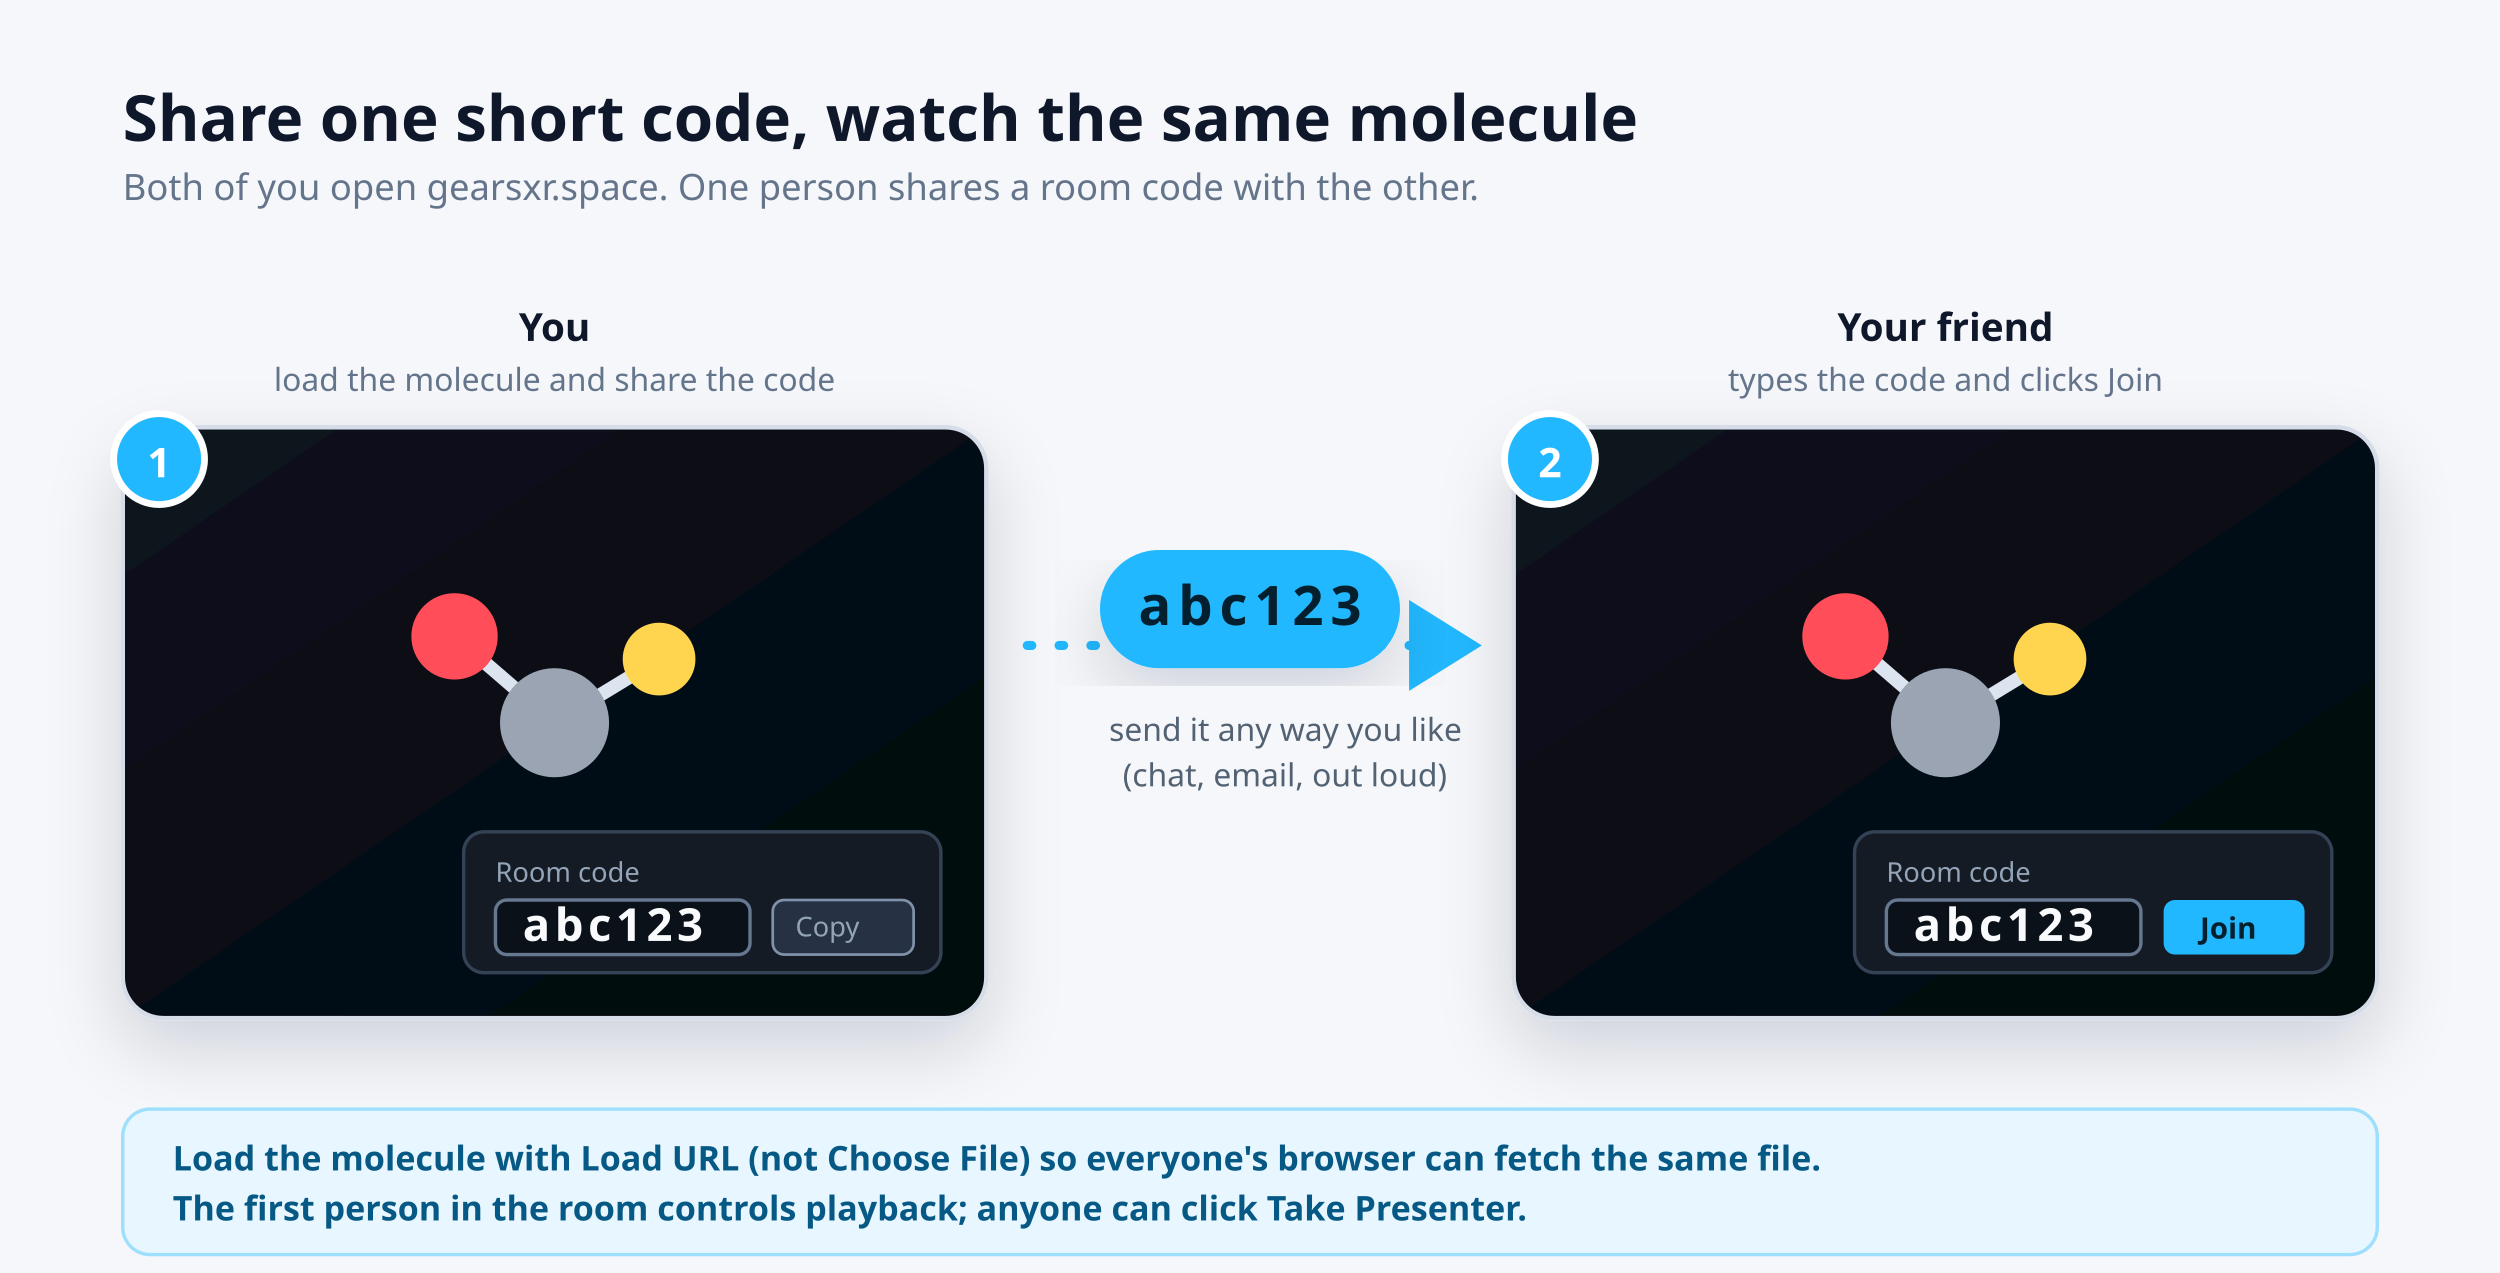
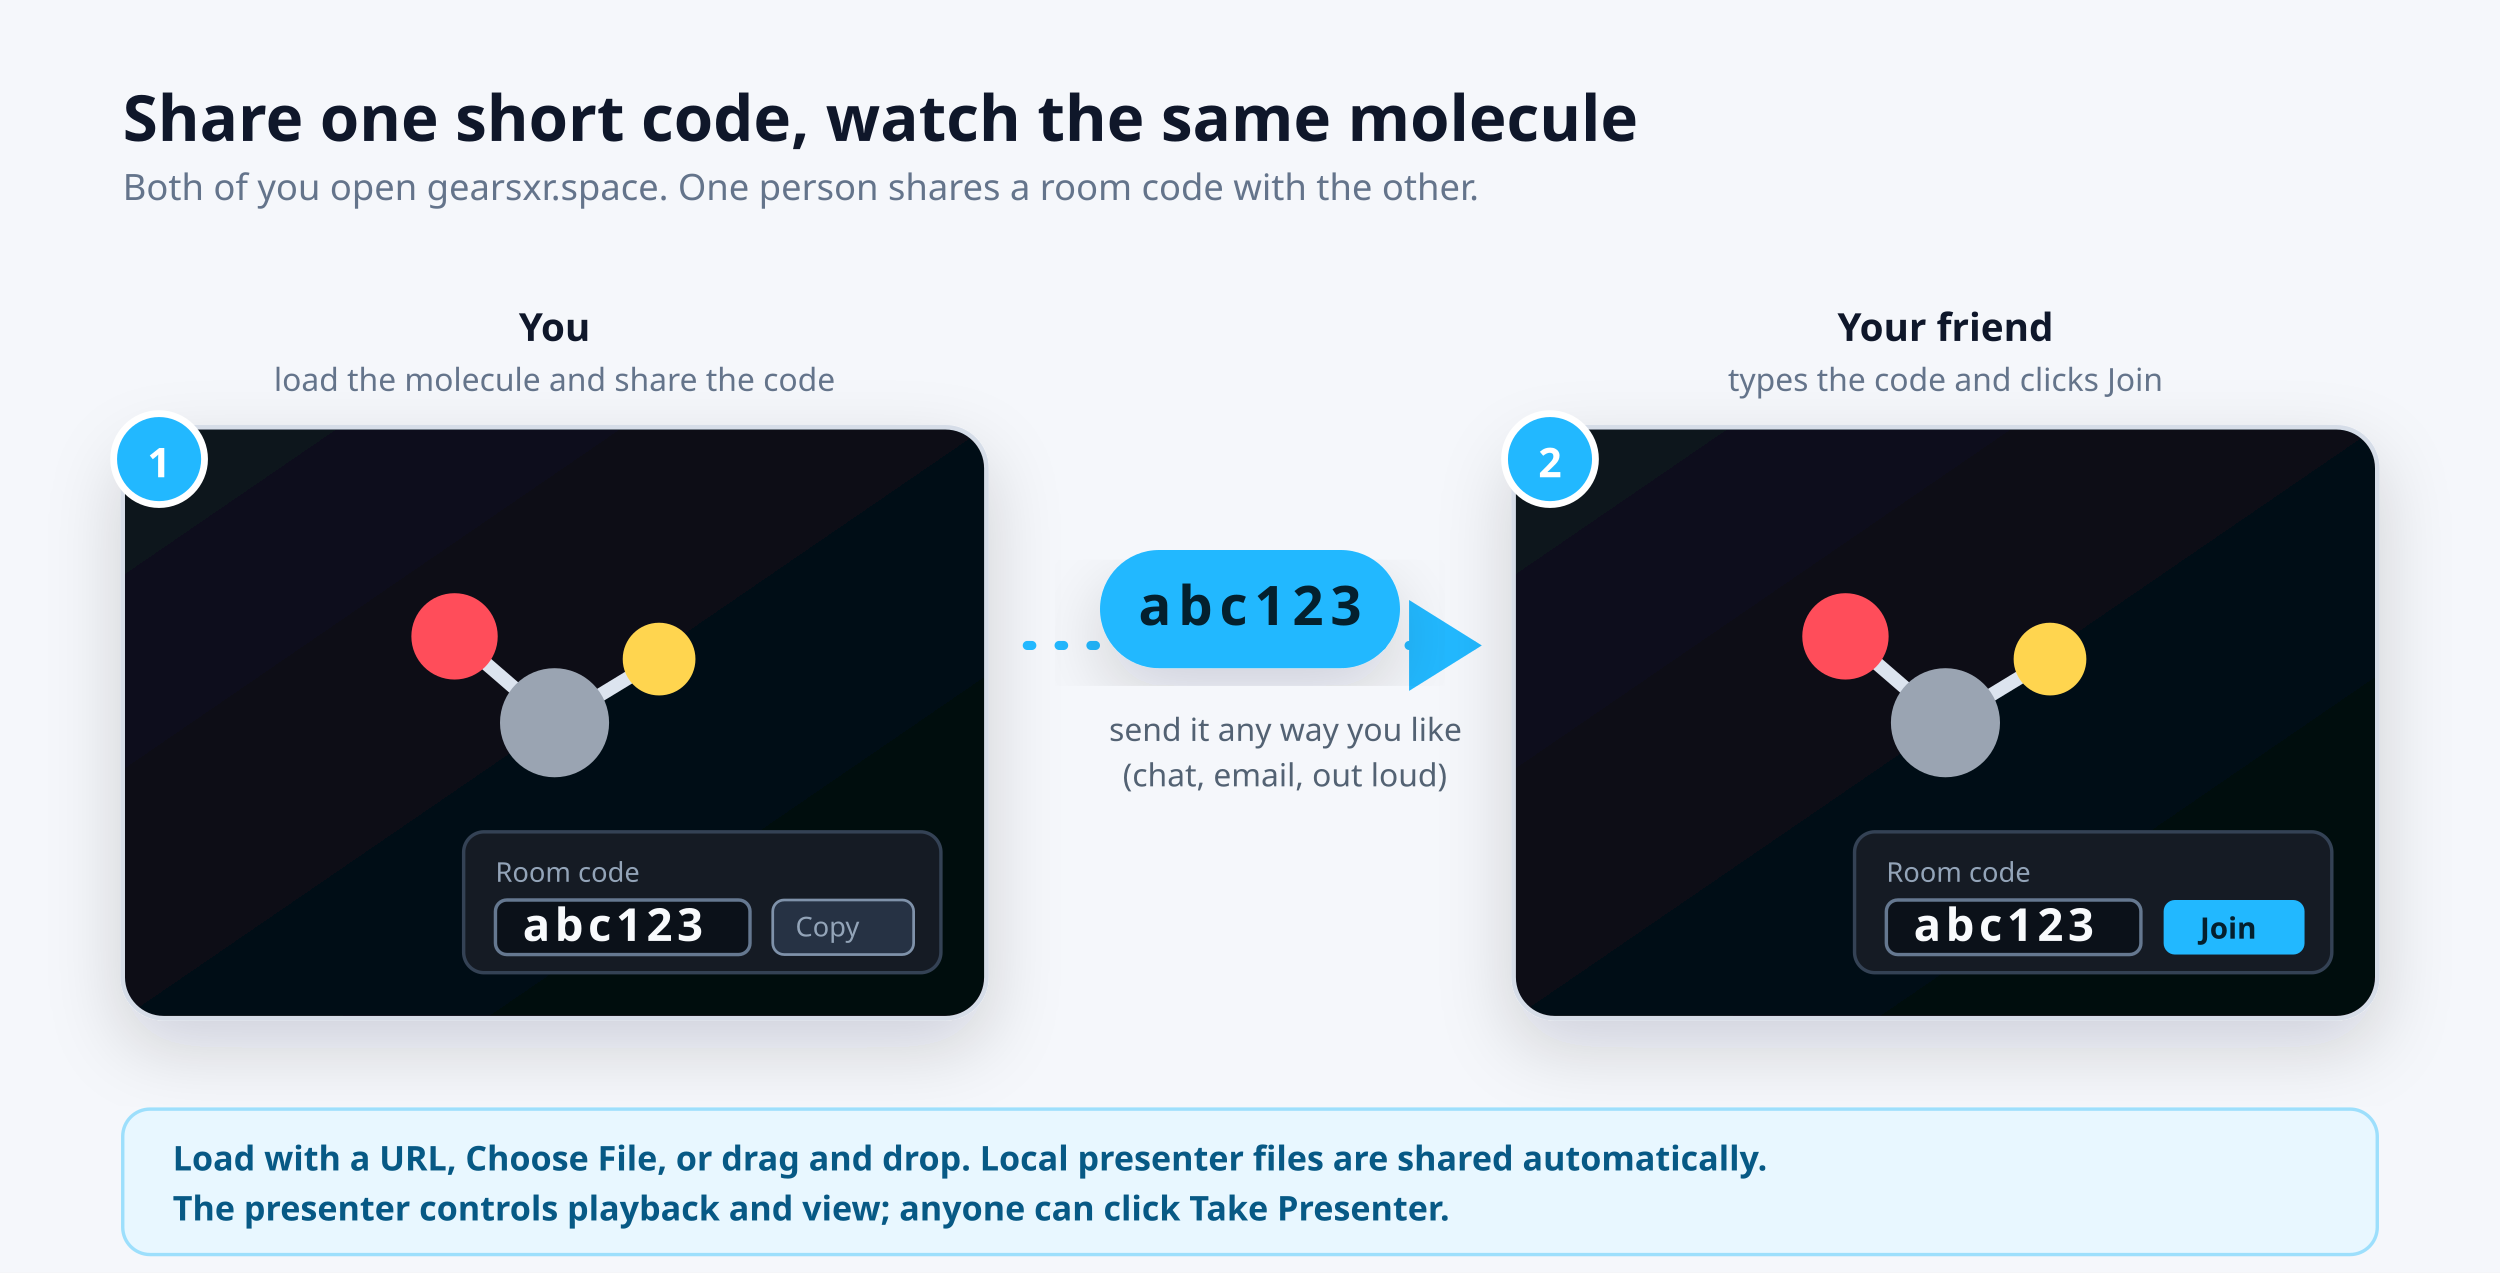
<svg xmlns="http://www.w3.org/2000/svg" width="1100" height="560" viewBox="0 0 1100 560" role="img" aria-labelledby="title desc">
  <defs>
    <filter id="shadow" x="-15%" y="-15%" width="130%" height="130%">
      <feDropShadow dx="0" dy="12" stdDeviation="16" flood-color="#0b1220" flood-opacity="0.16" />
    </filter>
    <linearGradient id="screen" x1="0" y1="0" x2="1" y2="1">
      <stop offset="0" stop-color="#08131f" />
      <stop offset="1" stop-color="#05070c" />
    </linearGradient>
    <style>
      .page { fill: #f5f7fb; }
      .screen { fill: url(#screen); stroke: #d6dde8; stroke-width: 2; filter: url(#shadow); }
      .badge { fill: #22b8ff; stroke: #ffffff; stroke-width: 3; }
      .badgeText { fill: white; font: 800 18px system-ui, sans-serif; text-anchor: middle; dominant-baseline: central; }
      .stepTitle { fill: #0f172a; font: 800 19px system-ui, sans-serif; }
      .personLabel { fill: #0f172a; font: 800 17px system-ui, sans-serif; text-anchor: middle; }
      .roleLabel { fill: #64748b; font: 14px system-ui, sans-serif; text-anchor: middle; }
      .atomBond { stroke: #dce4ef; stroke-width: 6; stroke-linecap: round; }
      .panel { fill: #151b24; stroke: #344255; stroke-width: 1.5; }
      .field { fill: #0b1119; stroke: #657890; stroke-width: 1.5; }
      .codeText { fill: #f8fafc; font: 800 20px system-ui, sans-serif; letter-spacing: 2px; }
      .muted { fill: #93a4b8; font: 12px system-ui, sans-serif; }
      .codePill { fill: #22b8ff; filter: url(#shadow); }
      .codePillText { fill: #04202e; font: 800 24px system-ui, sans-serif; text-anchor: middle; letter-spacing: 3px; }
      .flow { stroke: #22b8ff; stroke-width: 4; fill: none; stroke-linecap: round; stroke-dasharray: 2 12; }
      .legendText { fill: #536273; font: 14px system-ui, sans-serif; }
      .tip { fill: #e8f7ff; stroke: #9ddffc; stroke-width: 1.5; }
      .tipText { fill: #075985; font: 700 15px system-ui, sans-serif; }
    </style>
    <marker id="flowHead" markerWidth="10" markerHeight="10" refX="7" refY="5" orient="auto">
      <path d="M0 0 L8 5 L0 10 z" fill="#22b8ff" />
    </marker>
  </defs>
  <rect class="page" width="1100" height="560" />
  <text x="54" y="62" fill="#0f172a" style="font: 800 28px system-ui, sans-serif;">Share one short code, watch the same molecule</text>
  <text x="54" y="88" fill="#64748b" style="font: 16px system-ui, sans-serif;">Both of you open gearsxr.space. One person shares a room code with the other.</text>
  <g transform="translate(54 150)">
    <text class="personLabel" x="190" y="0">You</text>
    <text class="roleLabel" x="190" y="22">load the molecule and share the code</text>
    <g transform="translate(0 38)">
      <rect class="screen" width="380" height="260" rx="18" />
      <g transform="translate(190 104)">
        <line class="atomBond" x1="-44" y1="-12" x2="0" y2="26" />
        <line class="atomBond" x1="0" y1="26" x2="46" y2="-2" />
        <circle cx="-44" cy="-12" r="19" fill="#ff4d5a" />
        <circle cx="0" cy="26" r="24" fill="#9aa4b2" />
        <circle cx="46" cy="-2" r="16" fill="#ffd54f" />
      </g>
      <g transform="translate(150 178)">
        <rect class="panel" width="210" height="62" rx="9" />
        <text class="muted" x="14" y="22">Room code</text>
        <rect class="field" x="14" y="30" width="112" height="24" rx="5" />
        <text class="codeText" x="26" y="48" font-size="15">abc123</text>
        <rect x="136" y="30" width="62" height="24" rx="5" fill="#263244" stroke="#7f92aa" stroke-width="1.2" />
        <text class="muted" x="146" y="46">Copy</text>
      </g>
    </g>
    <circle class="badge" cx="16" cy="52" r="20" />
    <text class="badgeText" x="16" y="53">1</text>
  </g>
  <g transform="translate(468 260)">
    <path class="flow" d="M-16 24 H180" marker-end="url(#flowHead)" />
    <rect class="codePill" x="16" y="-18" width="132" height="52" rx="26" />
    <text class="codePillText" x="82" y="15">abc123</text>
    <text class="legendText" x="20" y="66">send it any way you like</text>
    <text class="legendText" x="26" y="86">(chat, email, out loud)</text>
  </g>
  <g transform="translate(666 150)">
    <text class="personLabel" x="190" y="0">Your friend</text>
    <text class="roleLabel" x="190" y="22">types the code and clicks Join</text>
    <g transform="translate(0 38)">
      <rect class="screen" width="380" height="260" rx="18" />
      <g transform="translate(190 104)">
        <line class="atomBond" x1="-44" y1="-12" x2="0" y2="26" />
        <line class="atomBond" x1="0" y1="26" x2="46" y2="-2" />
        <circle cx="-44" cy="-12" r="19" fill="#ff4d5a" />
        <circle cx="0" cy="26" r="24" fill="#9aa4b2" />
        <circle cx="46" cy="-2" r="16" fill="#ffd54f" />
      </g>
      <g transform="translate(150 178)">
        <rect class="panel" width="210" height="62" rx="9" />
        <text class="muted" x="14" y="22">Room code</text>
        <rect class="field" x="14" y="30" width="112" height="24" rx="5" />
        <text class="codeText" x="26" y="48" font-size="15">abc123</text>
        <rect x="136" y="30" width="62" height="24" rx="5" fill="#22b8ff" />
        <text x="152" y="47" fill="#04202e" style="font: 800 13px system-ui, sans-serif;">Join</text>
      </g>
    </g>
    <circle class="badge" cx="16" cy="52" r="20" />
    <text class="badgeText" x="16" y="53">2</text>
  </g>
  <g transform="translate(54 488)">
    <rect class="tip" width="992" height="64" rx="12" />
-     <text class="tipText" x="22" y="27">Load the molecule with Load URL (not Choose File) so everyone's browser can fetch the same file.</text>
-     <text class="tipText" x="22" y="49">The first person in the room controls playback; anyone can click Take Presenter.</text>
+     <text class="tipText" x="22" y="27">Load with a URL, Choose File, or drag and drop. Local presenter files are shared automatically.</text>
+     <text class="tipText" x="22" y="49">The presenter controls playback and view; anyone can click Take Presenter.</text>
  </g>
</svg>
